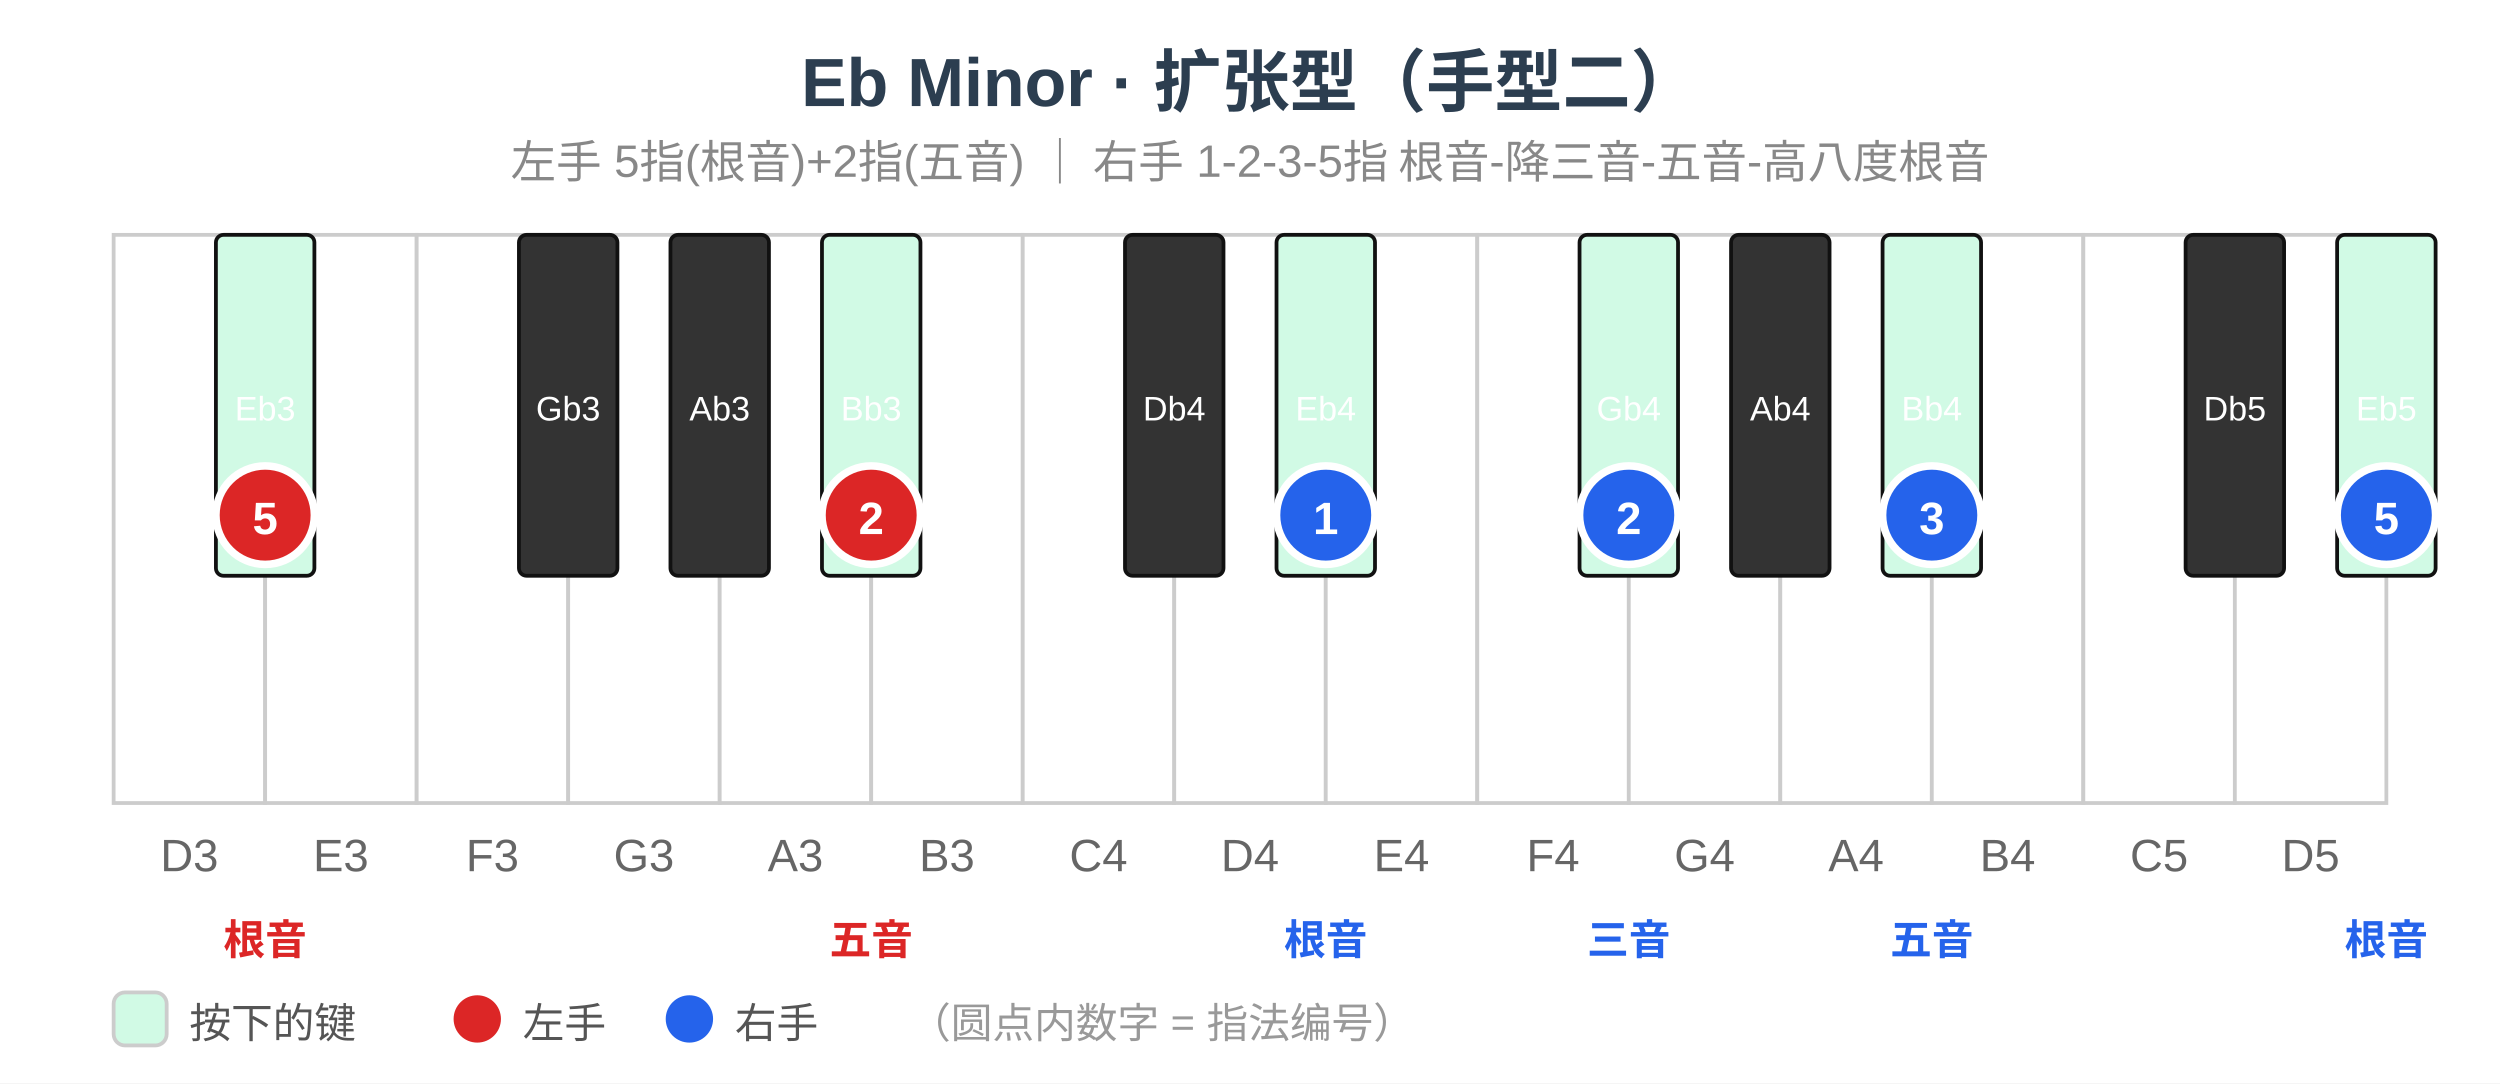
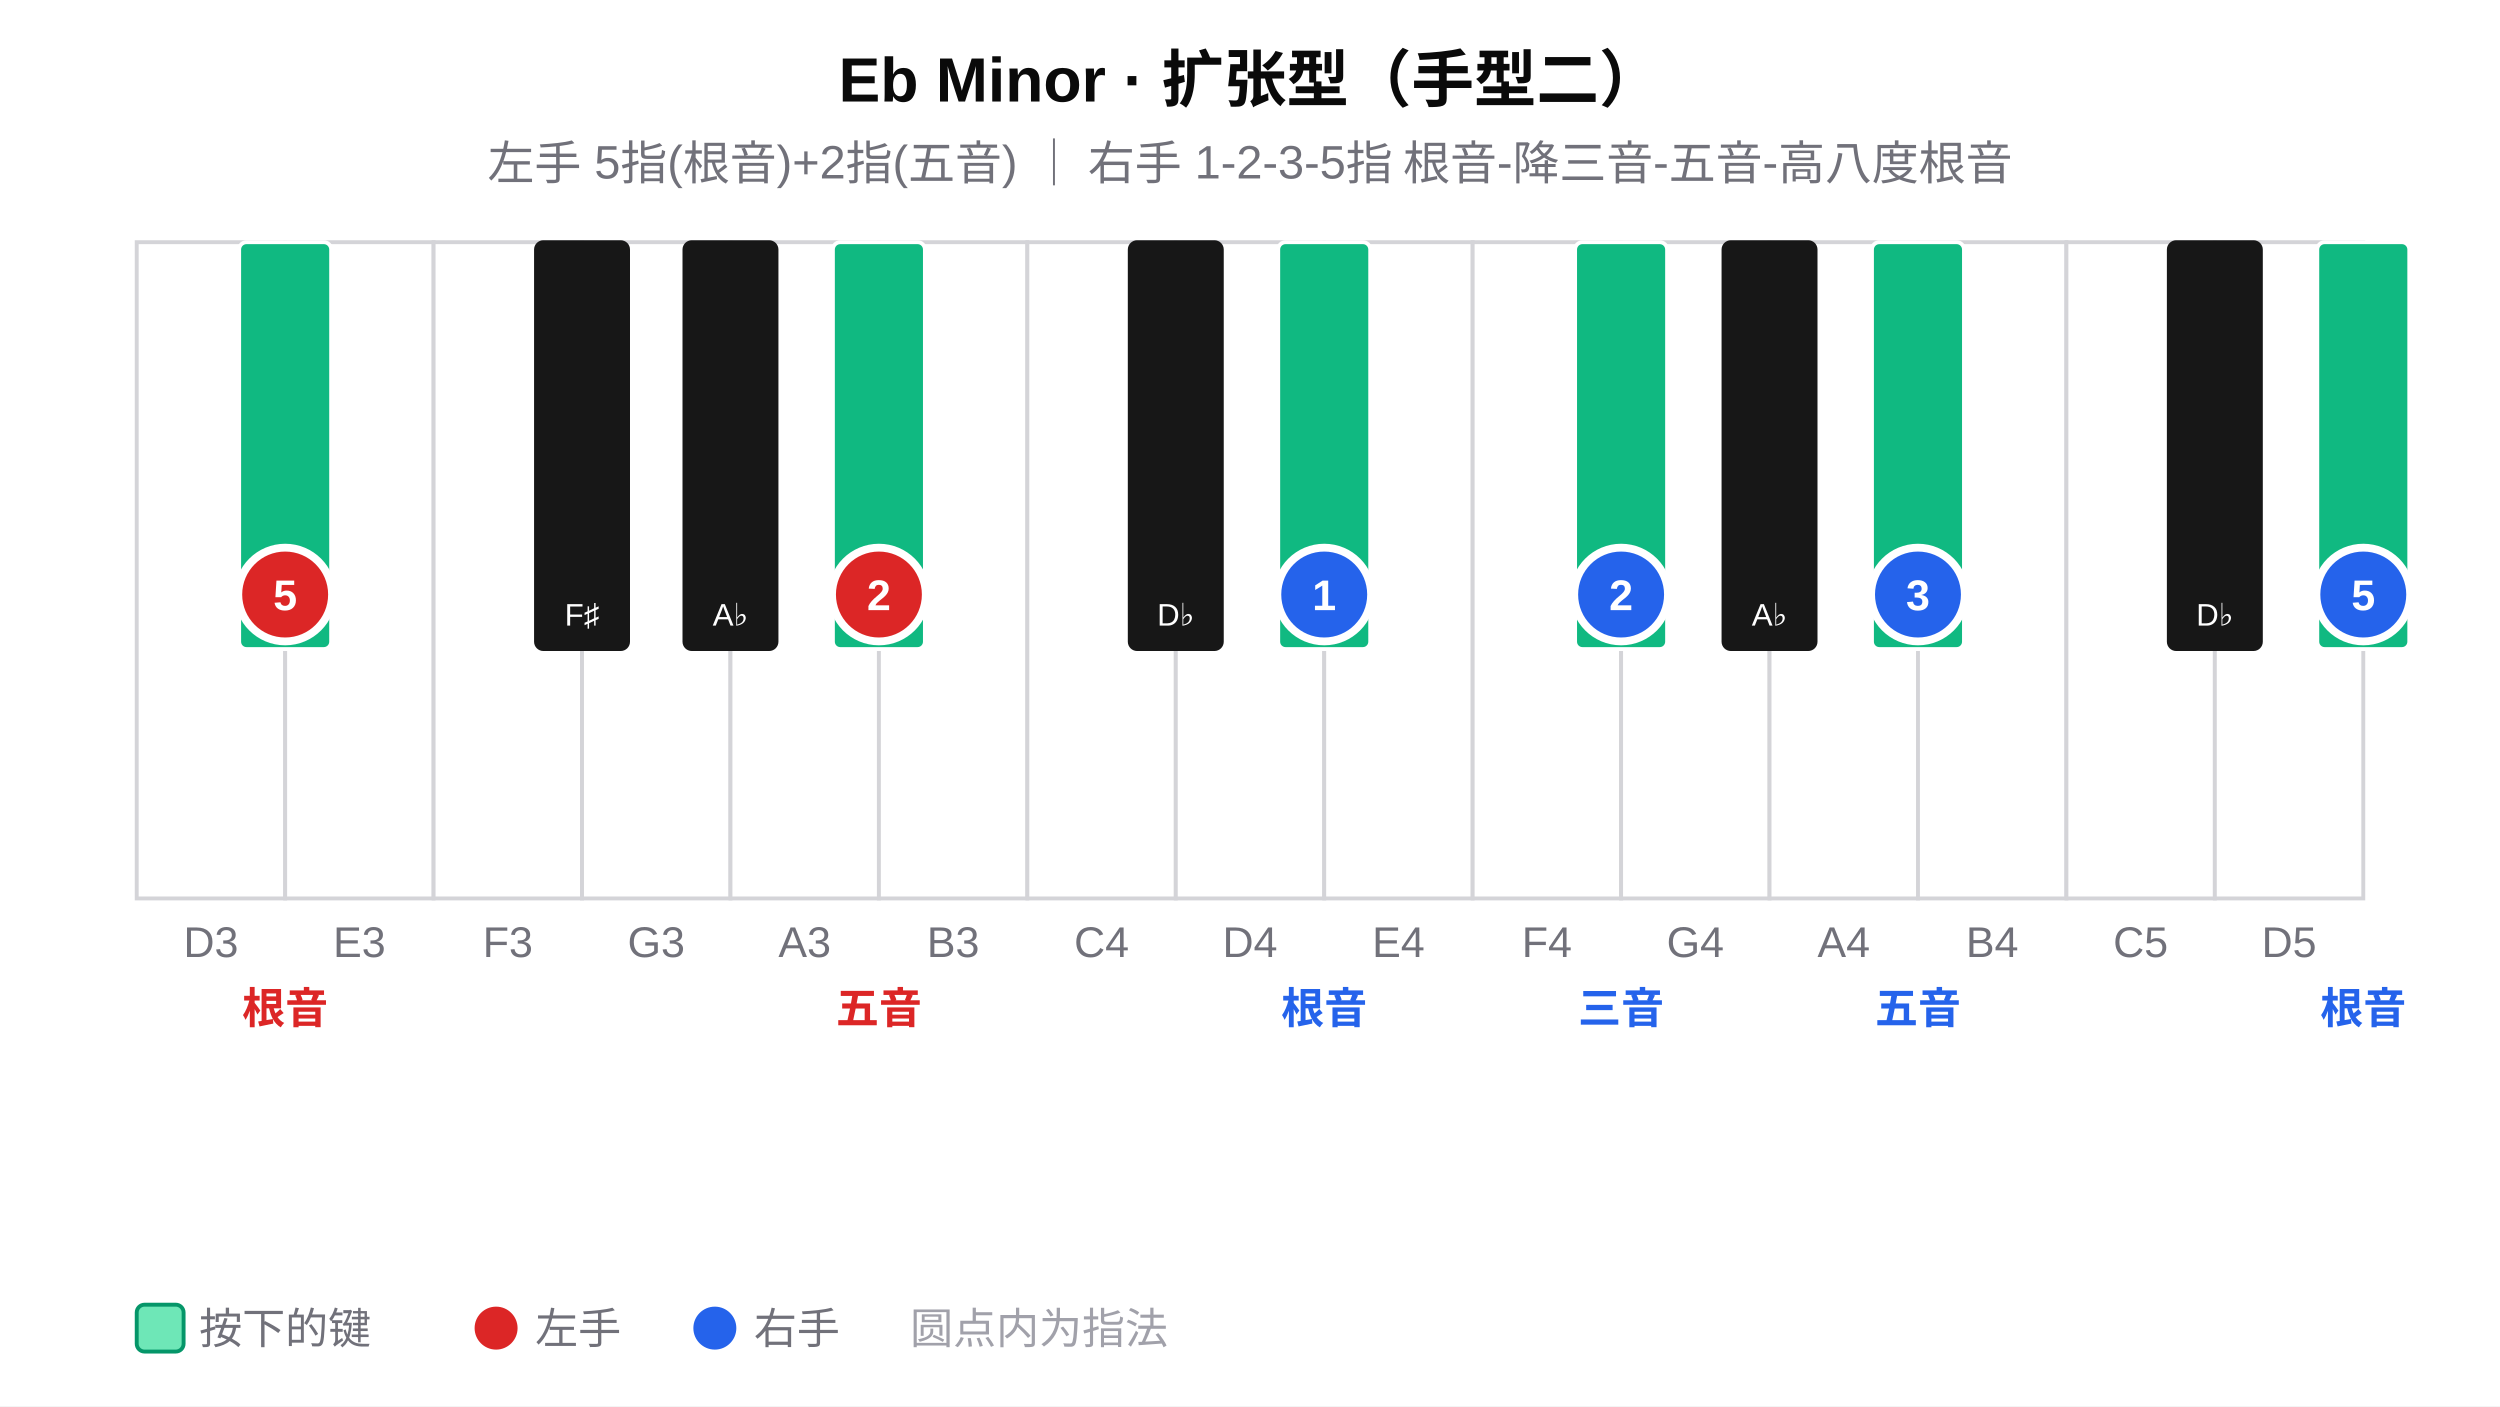
- <svg xmlns="http://www.w3.org/2000/svg" viewBox="0 0 660 286" width="660" height="286">
-   <rect width="660" height="286" fill="#ffffff" />
-   <text x="330.0" y="28" text-anchor="middle" font-family="Arial,sans-serif" font-size="18" font-weight="bold" fill="#2c3e50">Eb Minor · 扩张型（手型二）</text>
-   <text x="330.0" y="47" text-anchor="middle" font-family="Arial,sans-serif" font-size="12" fill="#888">左手 5指(根音)+2指(五音) ｜ 右手 1-2-3-5指 根音-降三音-五音-高八度根音</text>
-   <rect x="30.0" y="62" width="40" height="150" fill="white" stroke="#ccc" stroke-width="1" />
-   <text x="50.0" y="230" text-anchor="middle" font-family="Arial,sans-serif" font-size="12" fill="#666">D3</text>
-   <rect x="70.0" y="62" width="40" height="150" fill="white" stroke="#ccc" stroke-width="1" />
-   <text x="90.0" y="230" text-anchor="middle" font-family="Arial,sans-serif" font-size="12" fill="#666">E3</text>
-   <rect x="110.0" y="62" width="40" height="150" fill="white" stroke="#ccc" stroke-width="1" />
-   <text x="130.0" y="230" text-anchor="middle" font-family="Arial,sans-serif" font-size="12" fill="#666">F3</text>
-   <rect x="150.0" y="62" width="40" height="150" fill="white" stroke="#ccc" stroke-width="1" />
-   <text x="170.0" y="230" text-anchor="middle" font-family="Arial,sans-serif" font-size="12" fill="#666">G3</text>
-   <rect x="190.0" y="62" width="40" height="150" fill="white" stroke="#ccc" stroke-width="1" />
-   <text x="210.0" y="230" text-anchor="middle" font-family="Arial,sans-serif" font-size="12" fill="#666">A3</text>
-   <rect x="230.0" y="62" width="40" height="150" fill="white" stroke="#ccc" stroke-width="1" />
-   <text x="250.0" y="230" text-anchor="middle" font-family="Arial,sans-serif" font-size="12" fill="#666">B3</text>
-   <rect x="270.0" y="62" width="40" height="150" fill="white" stroke="#ccc" stroke-width="1" />
-   <text x="290.0" y="230" text-anchor="middle" font-family="Arial,sans-serif" font-size="12" fill="#666">C4</text>
-   <rect x="310.0" y="62" width="40" height="150" fill="white" stroke="#ccc" stroke-width="1" />
-   <text x="330.0" y="230" text-anchor="middle" font-family="Arial,sans-serif" font-size="12" fill="#666">D4</text>
-   <rect x="350.0" y="62" width="40" height="150" fill="white" stroke="#ccc" stroke-width="1" />
-   <text x="370.0" y="230" text-anchor="middle" font-family="Arial,sans-serif" font-size="12" fill="#666">E4</text>
-   <rect x="390.0" y="62" width="40" height="150" fill="white" stroke="#ccc" stroke-width="1" />
-   <text x="410.0" y="230" text-anchor="middle" font-family="Arial,sans-serif" font-size="12" fill="#666">F4</text>
-   <rect x="430.0" y="62" width="40" height="150" fill="white" stroke="#ccc" stroke-width="1" />
-   <text x="450.0" y="230" text-anchor="middle" font-family="Arial,sans-serif" font-size="12" fill="#666">G4</text>
-   <rect x="470.0" y="62" width="40" height="150" fill="white" stroke="#ccc" stroke-width="1" />
-   <text x="490.0" y="230" text-anchor="middle" font-family="Arial,sans-serif" font-size="12" fill="#666">A4</text>
-   <rect x="510.0" y="62" width="40" height="150" fill="white" stroke="#ccc" stroke-width="1" />
-   <text x="530.0" y="230" text-anchor="middle" font-family="Arial,sans-serif" font-size="12" fill="#666">B4</text>
-   <rect x="550.0" y="62" width="40" height="150" fill="white" stroke="#ccc" stroke-width="1" />
-   <text x="570.0" y="230" text-anchor="middle" font-family="Arial,sans-serif" font-size="12" fill="#666">C5</text>
-   <rect x="590.0" y="62" width="40" height="150" fill="white" stroke="#ccc" stroke-width="1" />
-   <text x="610.0" y="230" text-anchor="middle" font-family="Arial,sans-serif" font-size="12" fill="#666">D5</text>
-   <rect x="57.0" y="62" width="26" height="90" fill="#d1fae5" stroke="#111" stroke-width="1" rx="2" />
-   <text x="70.0" y="111.0" text-anchor="middle" font-family="Arial,sans-serif" font-size="9" fill="#fff">Eb3</text>
-   <rect x="137.0" y="62" width="26" height="90" fill="#333" stroke="#111" stroke-width="1" rx="2" />
-   <text x="150.0" y="111.0" text-anchor="middle" font-family="Arial,sans-serif" font-size="9" fill="#fff">Gb3</text>
-   <rect x="177.0" y="62" width="26" height="90" fill="#333" stroke="#111" stroke-width="1" rx="2" />
-   <text x="190.0" y="111.0" text-anchor="middle" font-family="Arial,sans-serif" font-size="9" fill="#fff">Ab3</text>
-   <rect x="217.0" y="62" width="26" height="90" fill="#d1fae5" stroke="#111" stroke-width="1" rx="2" />
-   <text x="230.0" y="111.0" text-anchor="middle" font-family="Arial,sans-serif" font-size="9" fill="#fff">Bb3</text>
-   <rect x="297.0" y="62" width="26" height="90" fill="#333" stroke="#111" stroke-width="1" rx="2" />
-   <text x="310.0" y="111.0" text-anchor="middle" font-family="Arial,sans-serif" font-size="9" fill="#fff">Db4</text>
-   <rect x="337.0" y="62" width="26" height="90" fill="#d1fae5" stroke="#111" stroke-width="1" rx="2" />
-   <text x="350.0" y="111.0" text-anchor="middle" font-family="Arial,sans-serif" font-size="9" fill="#fff">Eb4</text>
-   <rect x="417.0" y="62" width="26" height="90" fill="#d1fae5" stroke="#111" stroke-width="1" rx="2" />
-   <text x="430.0" y="111.0" text-anchor="middle" font-family="Arial,sans-serif" font-size="9" fill="#fff">Gb4</text>
-   <rect x="457.0" y="62" width="26" height="90" fill="#333" stroke="#111" stroke-width="1" rx="2" />
-   <text x="470.0" y="111.0" text-anchor="middle" font-family="Arial,sans-serif" font-size="9" fill="#fff">Ab4</text>
-   <rect x="497.0" y="62" width="26" height="90" fill="#d1fae5" stroke="#111" stroke-width="1" rx="2" />
-   <text x="510.0" y="111.0" text-anchor="middle" font-family="Arial,sans-serif" font-size="9" fill="#fff">Bb4</text>
-   <rect x="577.0" y="62" width="26" height="90" fill="#333" stroke="#111" stroke-width="1" rx="2" />
-   <text x="590.0" y="111.0" text-anchor="middle" font-family="Arial,sans-serif" font-size="9" fill="#fff">Db5</text>
-   <rect x="617.0" y="62" width="26" height="90" fill="#d1fae5" stroke="#111" stroke-width="1" rx="2" />
-   <text x="630.0" y="111.0" text-anchor="middle" font-family="Arial,sans-serif" font-size="9" fill="#fff">Eb5</text>
-   <circle cx="70.0" cy="136.0" r="13" fill="#dc2626" stroke="white" stroke-width="2" />
-   <text x="70.0" y="141.0" text-anchor="middle" font-family="Arial,sans-serif" font-size="12" font-weight="bold" fill="white">5</text>
-   <text x="70.0" y="252" text-anchor="middle" font-family="Arial,sans-serif" font-size="11" font-weight="bold" fill="#dc2626">根音</text>
-   <circle cx="230.0" cy="136.0" r="13" fill="#dc2626" stroke="white" stroke-width="2" />
-   <text x="230.0" y="141.0" text-anchor="middle" font-family="Arial,sans-serif" font-size="12" font-weight="bold" fill="white">2</text>
-   <text x="230.0" y="252" text-anchor="middle" font-family="Arial,sans-serif" font-size="11" font-weight="bold" fill="#dc2626">五音</text>
-   <circle cx="350.0" cy="136.0" r="13" fill="#2563eb" stroke="white" stroke-width="2" />
-   <text x="350.0" y="141.0" text-anchor="middle" font-family="Arial,sans-serif" font-size="12" font-weight="bold" fill="white">1</text>
-   <text x="350.0" y="252" text-anchor="middle" font-family="Arial,sans-serif" font-size="11" font-weight="bold" fill="#2563eb">根音</text>
-   <circle cx="430.0" cy="136.0" r="13" fill="#2563eb" stroke="white" stroke-width="2" />
-   <text x="430.0" y="141.0" text-anchor="middle" font-family="Arial,sans-serif" font-size="12" font-weight="bold" fill="white">2</text>
-   <text x="430.0" y="252" text-anchor="middle" font-family="Arial,sans-serif" font-size="11" font-weight="bold" fill="#2563eb">三音</text>
-   <circle cx="510.0" cy="136.0" r="13" fill="#2563eb" stroke="white" stroke-width="2" />
-   <text x="510.0" y="141.0" text-anchor="middle" font-family="Arial,sans-serif" font-size="12" font-weight="bold" fill="white">3</text>
-   <text x="510.0" y="252" text-anchor="middle" font-family="Arial,sans-serif" font-size="11" font-weight="bold" fill="#2563eb">五音</text>
-   <circle cx="630.0" cy="136.0" r="13" fill="#2563eb" stroke="white" stroke-width="2" />
-   <text x="630.0" y="141.0" text-anchor="middle" font-family="Arial,sans-serif" font-size="12" font-weight="bold" fill="white">5</text>
-   <text x="630.0" y="252" text-anchor="middle" font-family="Arial,sans-serif" font-size="11" font-weight="bold" fill="#2563eb">根音</text>
-   <rect x="30.0" y="262" width="14" height="14" rx="3" fill="#d1fae5" stroke="#ccc" stroke-width="1" />
-   <text x="50.0" y="274" font-family="Arial,sans-serif" font-size="11" fill="#555">按下的键</text>
-   <circle cx="126.0" cy="269" r="7" fill="#dc2626" stroke="white" stroke-width="1.5" />
-   <text x="138.0" y="274" font-family="Arial,sans-serif" font-size="11" fill="#555">左手</text>
-   <circle cx="182.0" cy="269" r="7" fill="#2563eb" stroke="white" stroke-width="1.5" />
-   <text x="194.0" y="274" font-family="Arial,sans-serif" font-size="11" fill="#555">右手</text>
-   <text x="240.0" y="274" font-family="Arial,sans-serif" font-size="11" fill="#999">（圆点内数字 = 指法编号）</text>
+ <svg xmlns="http://www.w3.org/2000/svg" viewBox="0 0 640 360" width="640" height="360">
+   <rect width="640" height="360" fill="#FFFFFF" />
+   <text x="320.0" y="26" text-anchor="middle" font-family="Arial, Helvetica, sans-serif" font-size="16" font-weight="bold" fill="#0A0A0A">Eb Minor · 扩张型（手型二）</text>
+   <text x="320.0" y="46" text-anchor="middle" font-family="Arial, Helvetica, sans-serif" font-size="12" fill="#71717A">左手 5指(根音)+2指(五音) ｜ 右手 1-2-3-5指 根音-降三音-五音-高八度根音</text>
+   <rect x="35.00" y="62.00" width="38.00" height="168.00" rx="0" ry="0" fill="#FFFFFF" stroke="#D4D4D8" stroke-width="1" />
+   <text x="54.00" y="245.00" text-anchor="middle" font-family="Arial, Helvetica, sans-serif" font-size="11" fill="#71717A">D3</text>
+   <rect x="73.00" y="62.00" width="38.00" height="168.00" rx="0" ry="0" fill="#FFFFFF" stroke="#D4D4D8" stroke-width="1" />
+   <text x="92.00" y="245.00" text-anchor="middle" font-family="Arial, Helvetica, sans-serif" font-size="11" fill="#71717A">E3</text>
+   <rect x="111.00" y="62.00" width="38.00" height="168.00" rx="0" ry="0" fill="#FFFFFF" stroke="#D4D4D8" stroke-width="1" />
+   <text x="130.00" y="245.00" text-anchor="middle" font-family="Arial, Helvetica, sans-serif" font-size="11" fill="#71717A">F3</text>
+   <rect x="149.00" y="62.00" width="38.00" height="168.00" rx="0" ry="0" fill="#FFFFFF" stroke="#D4D4D8" stroke-width="1" />
+   <text x="168.00" y="245.00" text-anchor="middle" font-family="Arial, Helvetica, sans-serif" font-size="11" fill="#71717A">G3</text>
+   <rect x="187.00" y="62.00" width="38.00" height="168.00" rx="0" ry="0" fill="#FFFFFF" stroke="#D4D4D8" stroke-width="1" />
+   <text x="206.00" y="245.00" text-anchor="middle" font-family="Arial, Helvetica, sans-serif" font-size="11" fill="#71717A">A3</text>
+   <rect x="225.00" y="62.00" width="38.00" height="168.00" rx="0" ry="0" fill="#FFFFFF" stroke="#D4D4D8" stroke-width="1" />
+   <text x="244.00" y="245.00" text-anchor="middle" font-family="Arial, Helvetica, sans-serif" font-size="11" fill="#71717A">B3</text>
+   <rect x="263.00" y="62.00" width="38.00" height="168.00" rx="0" ry="0" fill="#FFFFFF" stroke="#D4D4D8" stroke-width="1" />
+   <text x="282.00" y="245.00" text-anchor="middle" font-family="Arial, Helvetica, sans-serif" font-size="11" fill="#71717A">C4</text>
+   <rect x="301.00" y="62.00" width="38.00" height="168.00" rx="0" ry="0" fill="#FFFFFF" stroke="#D4D4D8" stroke-width="1" />
+   <text x="320.00" y="245.00" text-anchor="middle" font-family="Arial, Helvetica, sans-serif" font-size="11" fill="#71717A">D4</text>
+   <rect x="339.00" y="62.00" width="38.00" height="168.00" rx="0" ry="0" fill="#FFFFFF" stroke="#D4D4D8" stroke-width="1" />
+   <text x="358.00" y="245.00" text-anchor="middle" font-family="Arial, Helvetica, sans-serif" font-size="11" fill="#71717A">E4</text>
+   <rect x="377.00" y="62.00" width="38.00" height="168.00" rx="0" ry="0" fill="#FFFFFF" stroke="#D4D4D8" stroke-width="1" />
+   <text x="396.00" y="245.00" text-anchor="middle" font-family="Arial, Helvetica, sans-serif" font-size="11" fill="#71717A">F4</text>
+   <rect x="415.00" y="62.00" width="38.00" height="168.00" rx="0" ry="0" fill="#FFFFFF" stroke="#D4D4D8" stroke-width="1" />
+   <text x="434.00" y="245.00" text-anchor="middle" font-family="Arial, Helvetica, sans-serif" font-size="11" fill="#71717A">G4</text>
+   <rect x="453.00" y="62.00" width="38.00" height="168.00" rx="0" ry="0" fill="#FFFFFF" stroke="#D4D4D8" stroke-width="1" />
+   <text x="472.00" y="245.00" text-anchor="middle" font-family="Arial, Helvetica, sans-serif" font-size="11" fill="#71717A">A4</text>
+   <rect x="491.00" y="62.00" width="38.00" height="168.00" rx="0" ry="0" fill="#FFFFFF" stroke="#D4D4D8" stroke-width="1" />
+   <text x="510.00" y="245.00" text-anchor="middle" font-family="Arial, Helvetica, sans-serif" font-size="11" fill="#71717A">B4</text>
+   <rect x="529.00" y="62.00" width="38.00" height="168.00" rx="0" ry="0" fill="#FFFFFF" stroke="#D4D4D8" stroke-width="1" />
+   <text x="548.00" y="245.00" text-anchor="middle" font-family="Arial, Helvetica, sans-serif" font-size="11" fill="#71717A">C5</text>
+   <rect x="567.00" y="62.00" width="38.00" height="168.00" rx="0" ry="0" fill="#FFFFFF" stroke="#D4D4D8" stroke-width="1" />
+   <text x="586.00" y="245.00" text-anchor="middle" font-family="Arial, Helvetica, sans-serif" font-size="11" fill="#71717A">D5</text>
+   <rect x="61.22" y="62.00" width="23.56" height="104.16" rx="1.88" fill="#10B981" stroke="#FFFFFF" stroke-width="1" />
+   <text x="73.00" y="160.16" text-anchor="middle" font-family="Arial, Helvetica, sans-serif" font-size="8" fill="#FFFFFF">E♭</text>
+   <rect x="137.22" y="62.00" width="23.56" height="104.16" rx="1.88" fill="#171717" stroke="#171717" stroke-width="1" />
+   <text x="149.00" y="160.16" text-anchor="middle" font-family="Arial, Helvetica, sans-serif" font-size="8" fill="#FFFFFF">F♯</text>
+   <rect x="175.22" y="62.00" width="23.56" height="104.16" rx="1.88" fill="#171717" stroke="#171717" stroke-width="1" />
+   <text x="187.00" y="160.16" text-anchor="middle" font-family="Arial, Helvetica, sans-serif" font-size="8" fill="#FFFFFF">A♭</text>
+   <rect x="213.22" y="62.00" width="23.56" height="104.16" rx="1.88" fill="#10B981" stroke="#FFFFFF" stroke-width="1" />
+   <text x="225.00" y="160.16" text-anchor="middle" font-family="Arial, Helvetica, sans-serif" font-size="8" fill="#FFFFFF">B♭</text>
+   <rect x="289.22" y="62.00" width="23.56" height="104.16" rx="1.88" fill="#171717" stroke="#171717" stroke-width="1" />
+   <text x="301.00" y="160.16" text-anchor="middle" font-family="Arial, Helvetica, sans-serif" font-size="8" fill="#FFFFFF">D♭</text>
+   <rect x="327.22" y="62.00" width="23.56" height="104.16" rx="1.88" fill="#10B981" stroke="#FFFFFF" stroke-width="1" />
+   <text x="339.00" y="160.16" text-anchor="middle" font-family="Arial, Helvetica, sans-serif" font-size="8" fill="#FFFFFF">E♭</text>
+   <rect x="403.22" y="62.00" width="23.56" height="104.16" rx="1.88" fill="#10B981" stroke="#FFFFFF" stroke-width="1" />
+   <text x="415.00" y="160.16" text-anchor="middle" font-family="Arial, Helvetica, sans-serif" font-size="8" fill="#FFFFFF">F♯</text>
+   <rect x="441.22" y="62.00" width="23.56" height="104.16" rx="1.88" fill="#171717" stroke="#171717" stroke-width="1" />
+   <text x="453.00" y="160.16" text-anchor="middle" font-family="Arial, Helvetica, sans-serif" font-size="8" fill="#FFFFFF">A♭</text>
+   <rect x="479.22" y="62.00" width="23.56" height="104.16" rx="1.88" fill="#10B981" stroke="#FFFFFF" stroke-width="1" />
+   <text x="491.00" y="160.16" text-anchor="middle" font-family="Arial, Helvetica, sans-serif" font-size="8" fill="#FFFFFF">B♭</text>
+   <rect x="555.22" y="62.00" width="23.56" height="104.16" rx="1.88" fill="#171717" stroke="#171717" stroke-width="1" />
+   <text x="567.00" y="160.16" text-anchor="middle" font-family="Arial, Helvetica, sans-serif" font-size="8" fill="#FFFFFF">D♭</text>
+   <rect x="593.22" y="62.00" width="23.56" height="104.16" rx="1.88" fill="#10B981" stroke="#FFFFFF" stroke-width="1" />
+   <text x="605.00" y="160.16" text-anchor="middle" font-family="Arial, Helvetica, sans-serif" font-size="8" fill="#FFFFFF">E♭</text>
+   <circle cx="73.0" cy="152.2" r="12" fill="#DC2626" stroke="#FFFFFF" stroke-width="2" />
+   <text x="73.0" y="156.2" text-anchor="middle" font-family="Arial, Helvetica, sans-serif" font-size="11" font-weight="bold" fill="#FFFFFF">5</text>
+   <text x="73.0" y="262" text-anchor="middle" font-family="Arial, Helvetica, sans-serif" font-size="11" font-weight="bold" fill="#DC2626">根音</text>
+   <circle cx="225.0" cy="152.2" r="12" fill="#DC2626" stroke="#FFFFFF" stroke-width="2" />
+   <text x="225.0" y="156.2" text-anchor="middle" font-family="Arial, Helvetica, sans-serif" font-size="11" font-weight="bold" fill="#FFFFFF">2</text>
+   <text x="225.0" y="262" text-anchor="middle" font-family="Arial, Helvetica, sans-serif" font-size="11" font-weight="bold" fill="#DC2626">五音</text>
+   <circle cx="339.0" cy="152.2" r="12" fill="#2563EB" stroke="#FFFFFF" stroke-width="2" />
+   <text x="339.0" y="156.2" text-anchor="middle" font-family="Arial, Helvetica, sans-serif" font-size="11" font-weight="bold" fill="#FFFFFF">1</text>
+   <text x="339.0" y="262" text-anchor="middle" font-family="Arial, Helvetica, sans-serif" font-size="11" font-weight="bold" fill="#2563EB">根音</text>
+   <circle cx="415.0" cy="152.2" r="12" fill="#2563EB" stroke="#FFFFFF" stroke-width="2" />
+   <text x="415.0" y="156.2" text-anchor="middle" font-family="Arial, Helvetica, sans-serif" font-size="11" font-weight="bold" fill="#FFFFFF">2</text>
+   <text x="415.0" y="262" text-anchor="middle" font-family="Arial, Helvetica, sans-serif" font-size="11" font-weight="bold" fill="#2563EB">三音</text>
+   <circle cx="491.0" cy="152.2" r="12" fill="#2563EB" stroke="#FFFFFF" stroke-width="2" />
+   <text x="491.0" y="156.2" text-anchor="middle" font-family="Arial, Helvetica, sans-serif" font-size="11" font-weight="bold" fill="#FFFFFF">3</text>
+   <text x="491.0" y="262" text-anchor="middle" font-family="Arial, Helvetica, sans-serif" font-size="11" font-weight="bold" fill="#2563EB">五音</text>
+   <circle cx="605.0" cy="152.2" r="12" fill="#2563EB" stroke="#FFFFFF" stroke-width="2" />
+   <text x="605.0" y="156.2" text-anchor="middle" font-family="Arial, Helvetica, sans-serif" font-size="11" font-weight="bold" fill="#FFFFFF">5</text>
+   <text x="605.0" y="262" text-anchor="middle" font-family="Arial, Helvetica, sans-serif" font-size="11" font-weight="bold" fill="#2563EB">根音</text>
+   <rect x="35.0" y="334" width="12" height="12" rx="2" fill="#6EE7B7" stroke="#059669" stroke-width="1" />
+   <text x="51.0" y="344" font-family="Arial, Helvetica, sans-serif" font-size="11" fill="#71717A">按下的键</text>
+   <circle cx="127.0" cy="340" r="6" fill="#DC2626" stroke="#FFFFFF" stroke-width="1" />
+   <text x="137.0" y="344" font-family="Arial, Helvetica, sans-serif" font-size="11" fill="#71717A">左手</text>
+   <circle cx="183.0" cy="340" r="6" fill="#2563EB" stroke="#FFFFFF" stroke-width="1" />
+   <text x="193.0" y="344" font-family="Arial, Helvetica, sans-serif" font-size="11" fill="#71717A">右手</text>
+   <text x="233.0" y="344" font-family="Arial, Helvetica, sans-serif" font-size="11" fill="#A1A1AA">圆点内为指法</text>
</svg>
